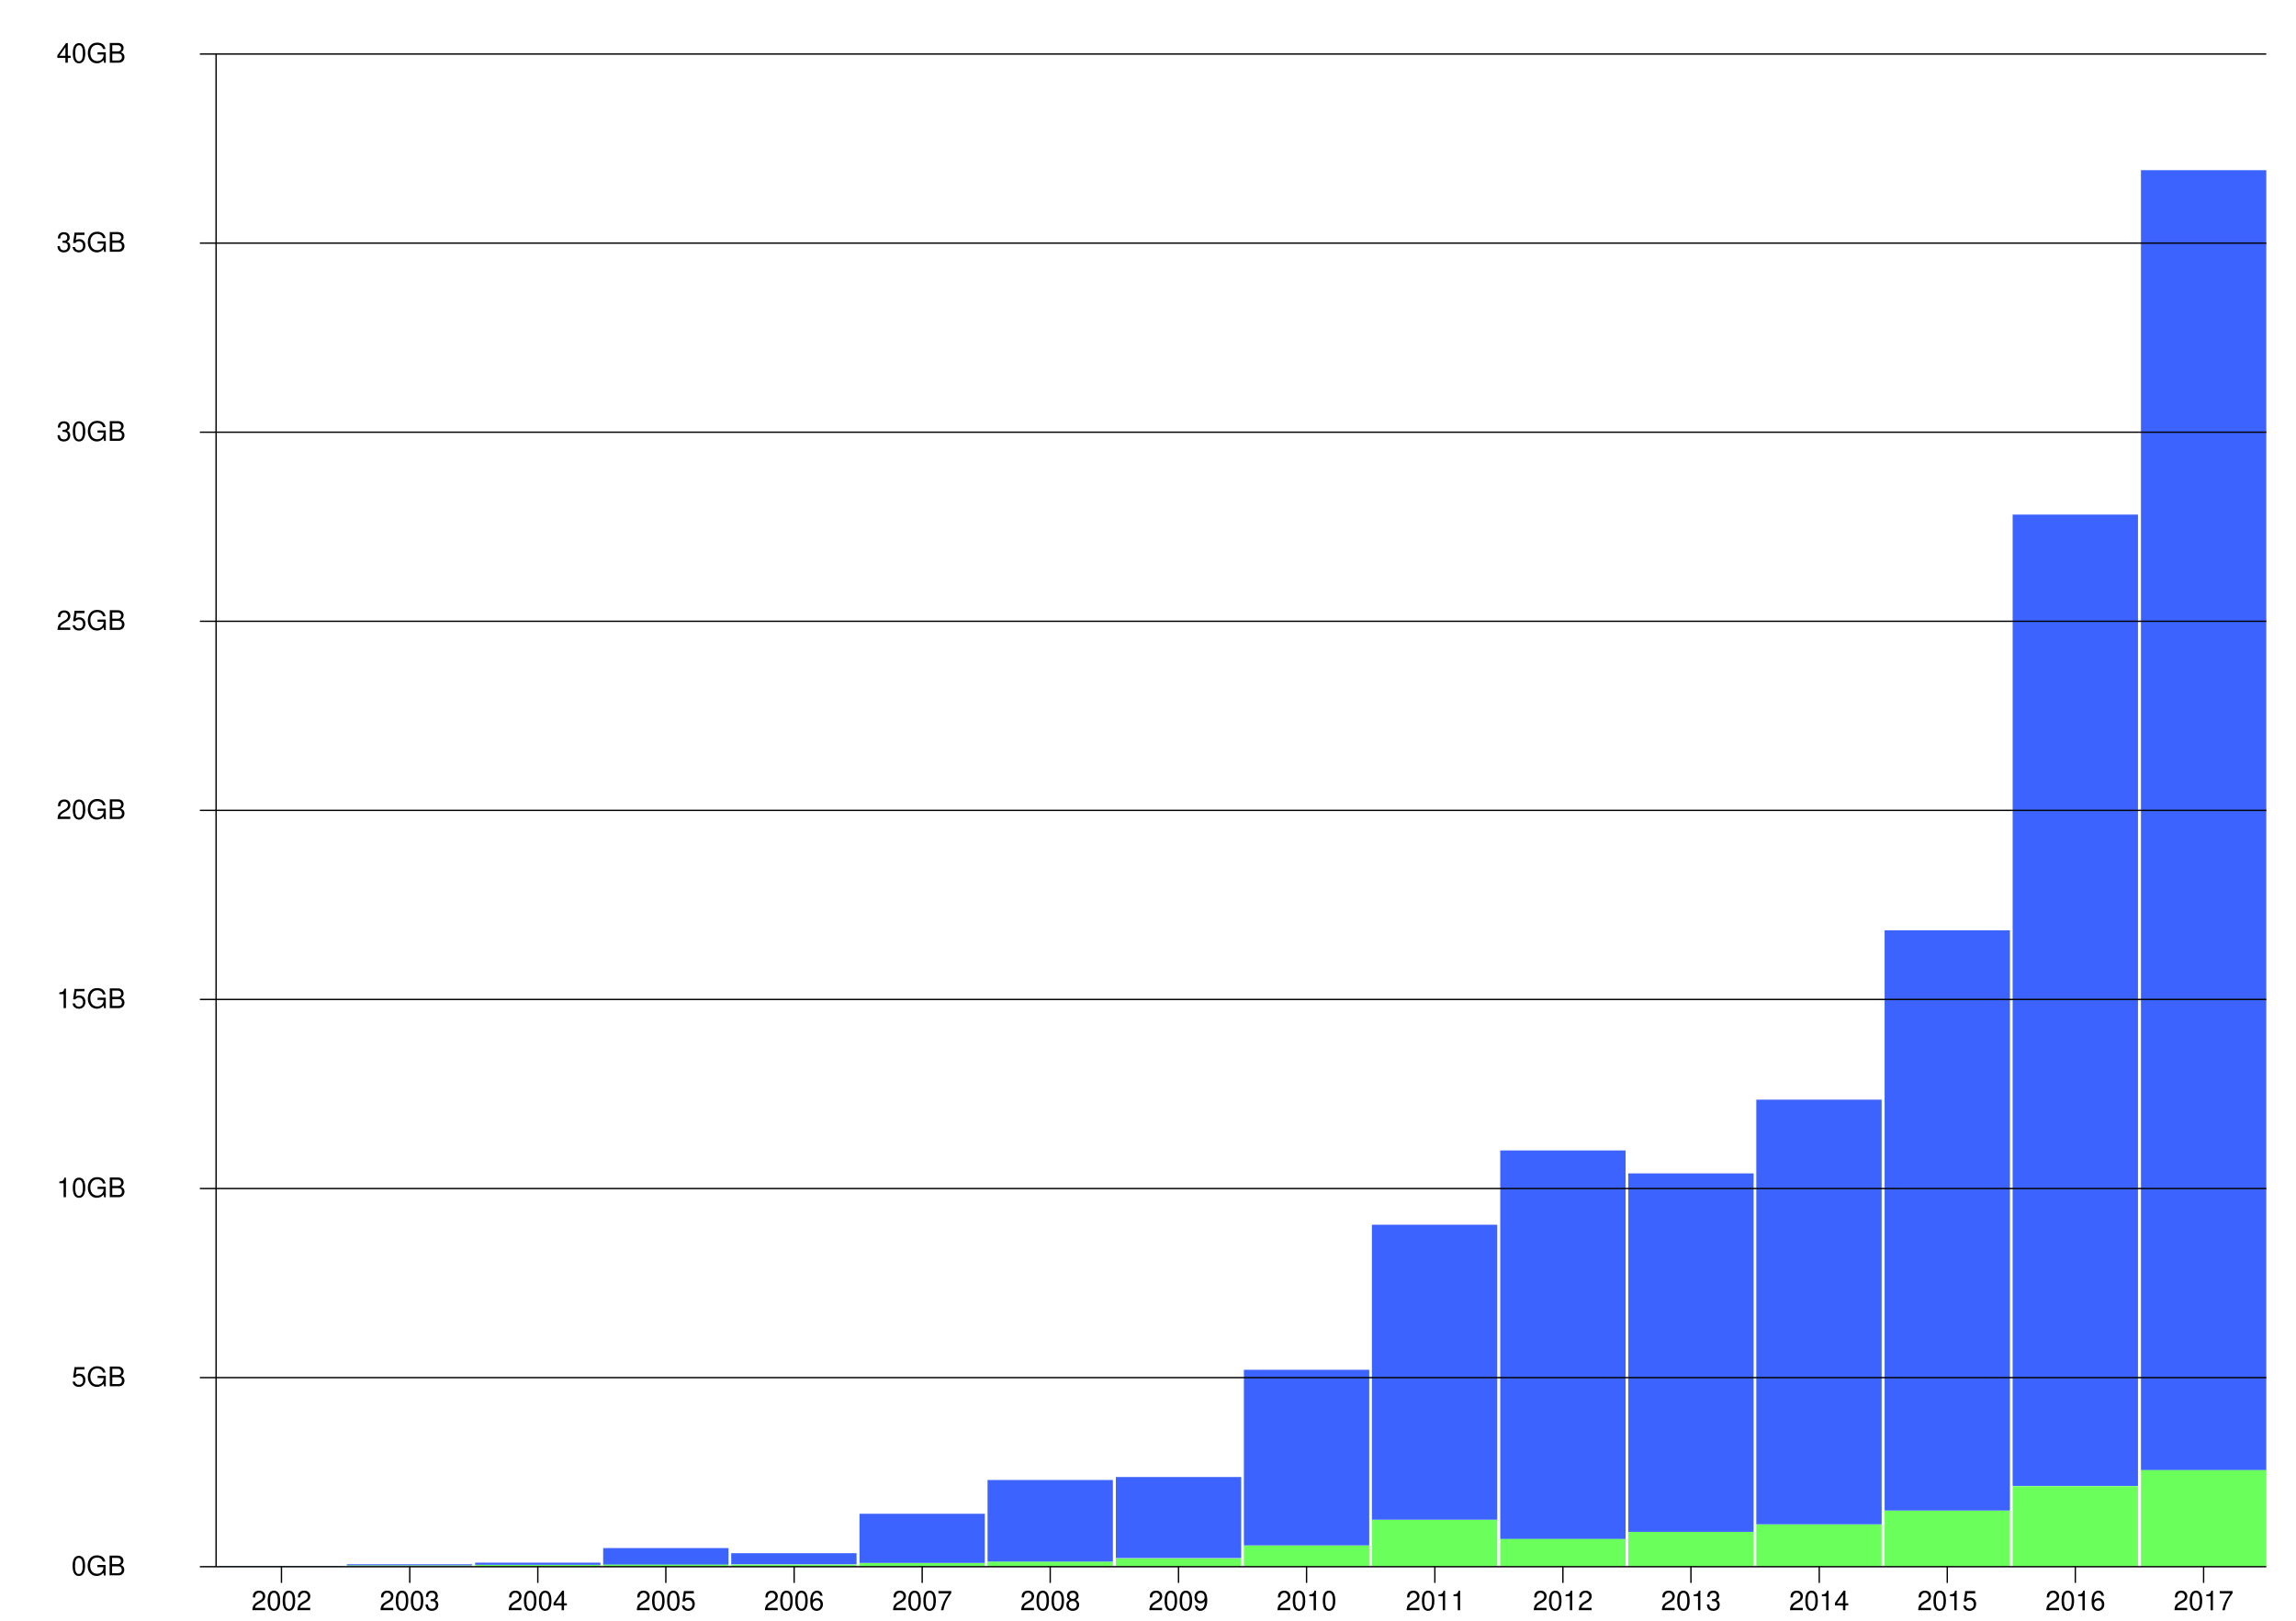
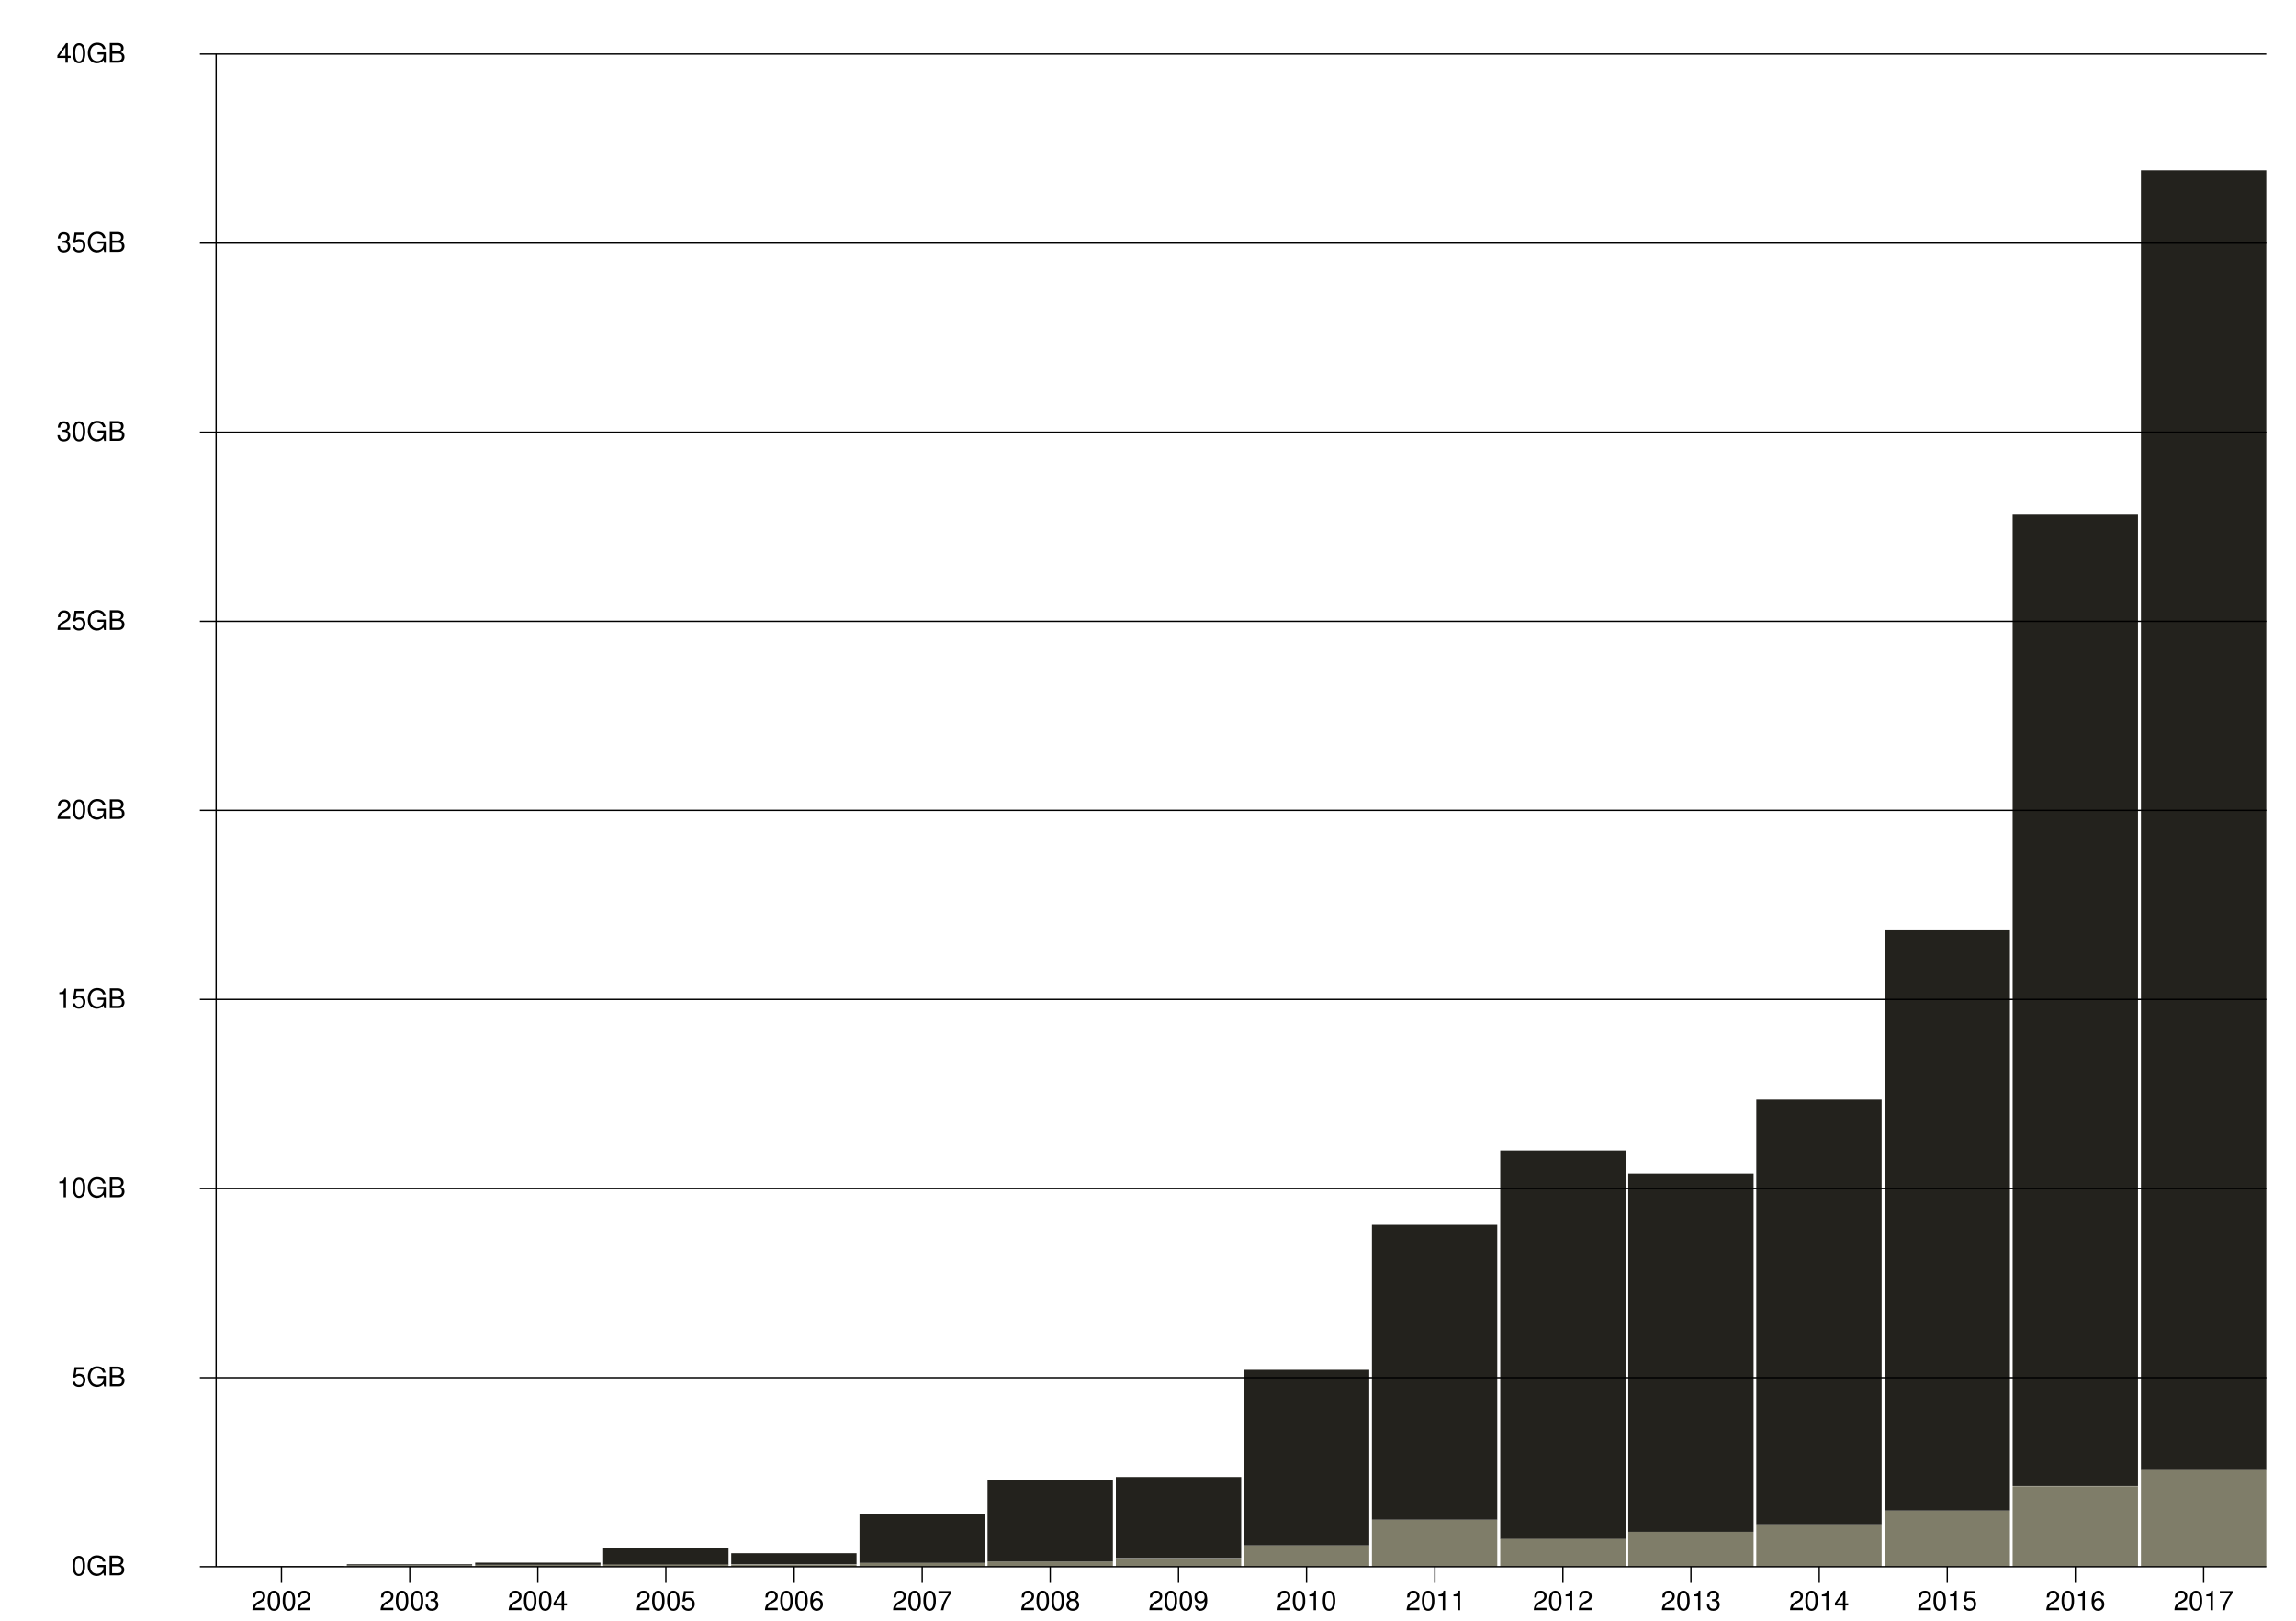
<svg xmlns="http://www.w3.org/2000/svg" version="1.1" id="Livello_1" x="0px" y="0px" viewBox="0 0 850 600" style="enable-background:new 0 0 850 600;" xml:space="preserve">
  <style type="text/css">
- 	.st0{fill:#6AFF5A;}
- 	.st1{fill:#3D63FF;}
+ 	.st0{fill:#7F7D69;}
+ 	.st1{fill:#23221D;}
	.st2{fill:none;stroke:#000000;stroke-width:0.5;}
	.st3{font-family:'Helvetica';}
	.st4{font-size:10px;}
</style>
  <g id="values">
    <g id="RAM">
      <rect x="745.1" y="550.2" class="st0" width="46.4" height="29.8" />
      <rect x="697.7" y="559.2" class="st0" width="46.4" height="20.8" />
      <rect x="650.2" y="564.3" class="st0" width="46.4" height="15.7" />
      <rect x="602.8" y="567.1" class="st0" width="46.4" height="12.9" />
      <rect x="555.4" y="569.6" class="st0" width="46.4" height="10.4" />
      <rect x="507.9" y="562.6" class="st0" width="46.4" height="17.4" />
      <rect x="460.5" y="572.1" class="st0" width="46.4" height="7.9" />
      <rect x="413.1" y="576.9" class="st0" width="46.4" height="3.1" />
      <rect x="792.6" y="544.1" class="st0" width="46.4" height="35.9" />
      <rect x="270.7" y="579.2" class="st0" width="46.4" height="0.8" />
      <rect x="365.6" y="578.1" class="st0" width="46.4" height="1.9" />
      <rect x="318.2" y="578.6" class="st0" width="46.4" height="1.4" />
      <rect x="175.9" y="579.3" class="st0" width="46.4" height="0.7" />
      <rect x="223.3" y="579.1" class="st0" width="46.4" height="0.9" />
      <rect x="128.4" y="579.5" class="st0" width="46.4" height="0.5" />
      <rect x="81" y="579.9" class="st0" width="46.4" height="0.1" />
    </g>
    <g id="ROM">
      <rect x="745.1" y="190.5" class="st1" width="46.4" height="359.6" />
      <rect x="697.7" y="344.4" class="st1" width="46.4" height="214.8" />
      <rect x="650.2" y="407.1" class="st1" width="46.4" height="157.2" />
      <rect x="602.8" y="434.4" class="st1" width="46.4" height="132.7" />
      <rect x="555.4" y="425.9" class="st1" width="46.4" height="143.8" />
      <rect x="507.9" y="453.4" class="st1" width="46.4" height="109.2" />
      <rect x="460.5" y="507.1" class="st1" width="46.4" height="65" />
      <rect x="413.1" y="546.8" class="st1" width="46.4" height="30" />
      <rect x="792.6" y="63" class="st1" width="46.4" height="481.2" />
      <rect x="270.7" y="575" class="st1" width="46.4" height="4.1" />
      <rect x="365.6" y="547.9" class="st1" width="46.4" height="30.2" />
      <rect x="318.2" y="560.4" class="st1" width="46.4" height="18.2" />
      <rect x="175.9" y="578.5" class="st1" width="46.4" height="0.8" />
      <rect x="223.3" y="573.1" class="st1" width="46.4" height="6.1" />
      <rect x="128.4" y="579.1" class="st1" width="46.4" height="0.4" />
      <rect x="81" y="579.7" class="st1" width="46.4" height="0.2" />
    </g>
  </g>
  <g id="xaxis">
    <line class="st2" x1="104.2" y1="580" x2="104.2" y2="586" />
    <text transform="matrix(1 0 0 1 93.0951 596.1)" class="st3 st4">2002</text>
    <line class="st2" x1="151.7" y1="580" x2="151.7" y2="586" />
    <text transform="matrix(1 0 0 1 140.5327 596.1)" class="st3 st4">2003</text>
    <line class="st2" x1="199.1" y1="580" x2="199.1" y2="586" />
    <text transform="matrix(1 0 0 1 187.9702 596.1)" class="st3 st4">2004</text>
    <line class="st2" x1="246.5" y1="580" x2="246.5" y2="586" />
    <text transform="matrix(1 0 0 1 235.4078 596.1)" class="st3 st4">2005</text>
    <line class="st2" x1="294" y1="580" x2="294" y2="586" />
    <text transform="matrix(1 0 0 1 282.8454 596.1)" class="st3 st4">2006</text>
    <line class="st2" x1="341.4" y1="580" x2="341.4" y2="586" />
    <text transform="matrix(1 0 0 1 330.283 596.1)" class="st3 st4">2007</text>
    <line class="st2" x1="388.8" y1="580" x2="388.8" y2="586" />
    <text transform="matrix(1 0 0 1 377.7206 596.1)" class="st3 st4">2008</text>
    <line class="st2" x1="436.3" y1="580" x2="436.3" y2="586" />
    <text transform="matrix(1 0 0 1 425.1582 596.1)" class="st3 st4">2009</text>
    <line class="st2" x1="483.7" y1="580" x2="483.7" y2="586" />
    <text transform="matrix(1 0 0 1 472.5957 596.1)" class="st3 st4">2010</text>
    <line class="st2" x1="531.2" y1="580" x2="531.2" y2="586" />
    <text transform="matrix(1 0 0 1 520.402 596.1)" class="st3 st4">2011</text>
    <line class="st2" x1="578.6" y1="580" x2="578.6" y2="586" />
    <text transform="matrix(1 0 0 1 567.4709 596.1)" class="st3 st4">2012</text>
    <line class="st2" x1="626" y1="580" x2="626" y2="586" />
    <text transform="matrix(1 0 0 1 614.9085 596.1)" class="st3 st4">2013</text>
    <line class="st2" x1="673.5" y1="580" x2="673.5" y2="586" />
    <text transform="matrix(1 0 0 1 662.3461 596.1)" class="st3 st4">2014</text>
    <line class="st2" x1="720.9" y1="580" x2="720.9" y2="586" />
    <text transform="matrix(1 0 0 1 709.7836 596.1)" class="st3 st4">2015</text>
    <line class="st2" x1="768.3" y1="580" x2="768.3" y2="586" />
    <text transform="matrix(1 0 0 1 757.2213 596.1)" class="st3 st4">2016</text>
    <line class="st2" x1="815.8" y1="580" x2="815.8" y2="586" />
    <text transform="matrix(1 0 0 1 804.6588 596.1)" class="st3 st4">2017</text>
  </g>
  <g id="yaxis">
    <path class="st2" d="M80,580V20" />
    <line class="st2" x1="839" y1="580" x2="74" y2="580" />
    <text transform="matrix(1 0 0 1 26.4383 583.2)" class="st3 st4">0GB</text>
    <line class="st2" x1="839" y1="510" x2="74" y2="510" />
    <text transform="matrix(1 0 0 1 26.5127 513.2)" class="st3 st4">5GB</text>
    <line class="st2" x1="839" y1="440" x2="74" y2="440" />
    <text transform="matrix(1 0 0 1 20.9512 443.2)" class="st3 st4">10GB</text>
    <line class="st2" x1="839" y1="370" x2="74" y2="370" />
    <text transform="matrix(1 0 0 1 20.9512 373.2)" class="st3 st4">15GB</text>
    <line class="st2" x1="839" y1="300" x2="74" y2="300" />
    <text transform="matrix(1 0 0 1 20.9512 303.2)" class="st3 st4">20GB</text>
    <line class="st2" x1="839" y1="230" x2="74" y2="230" />
    <text transform="matrix(1 0 0 1 20.9512 233.2)" class="st3 st4">25GB</text>
    <line class="st2" x1="839" y1="160" x2="74" y2="160" />
    <text transform="matrix(1 0 0 1 20.9512 163.2)" class="st3 st4">30GB</text>
    <line class="st2" x1="839" y1="90" x2="74" y2="90" />
    <text transform="matrix(1 0 0 1 20.9512 93.2)" class="st3 st4">35GB</text>
    <line class="st2" x1="839" y1="20" x2="74" y2="20" />
    <text transform="matrix(1 0 0 1 20.9512 23.2)" class="st3 st4">40GB</text>
  </g>
</svg>
